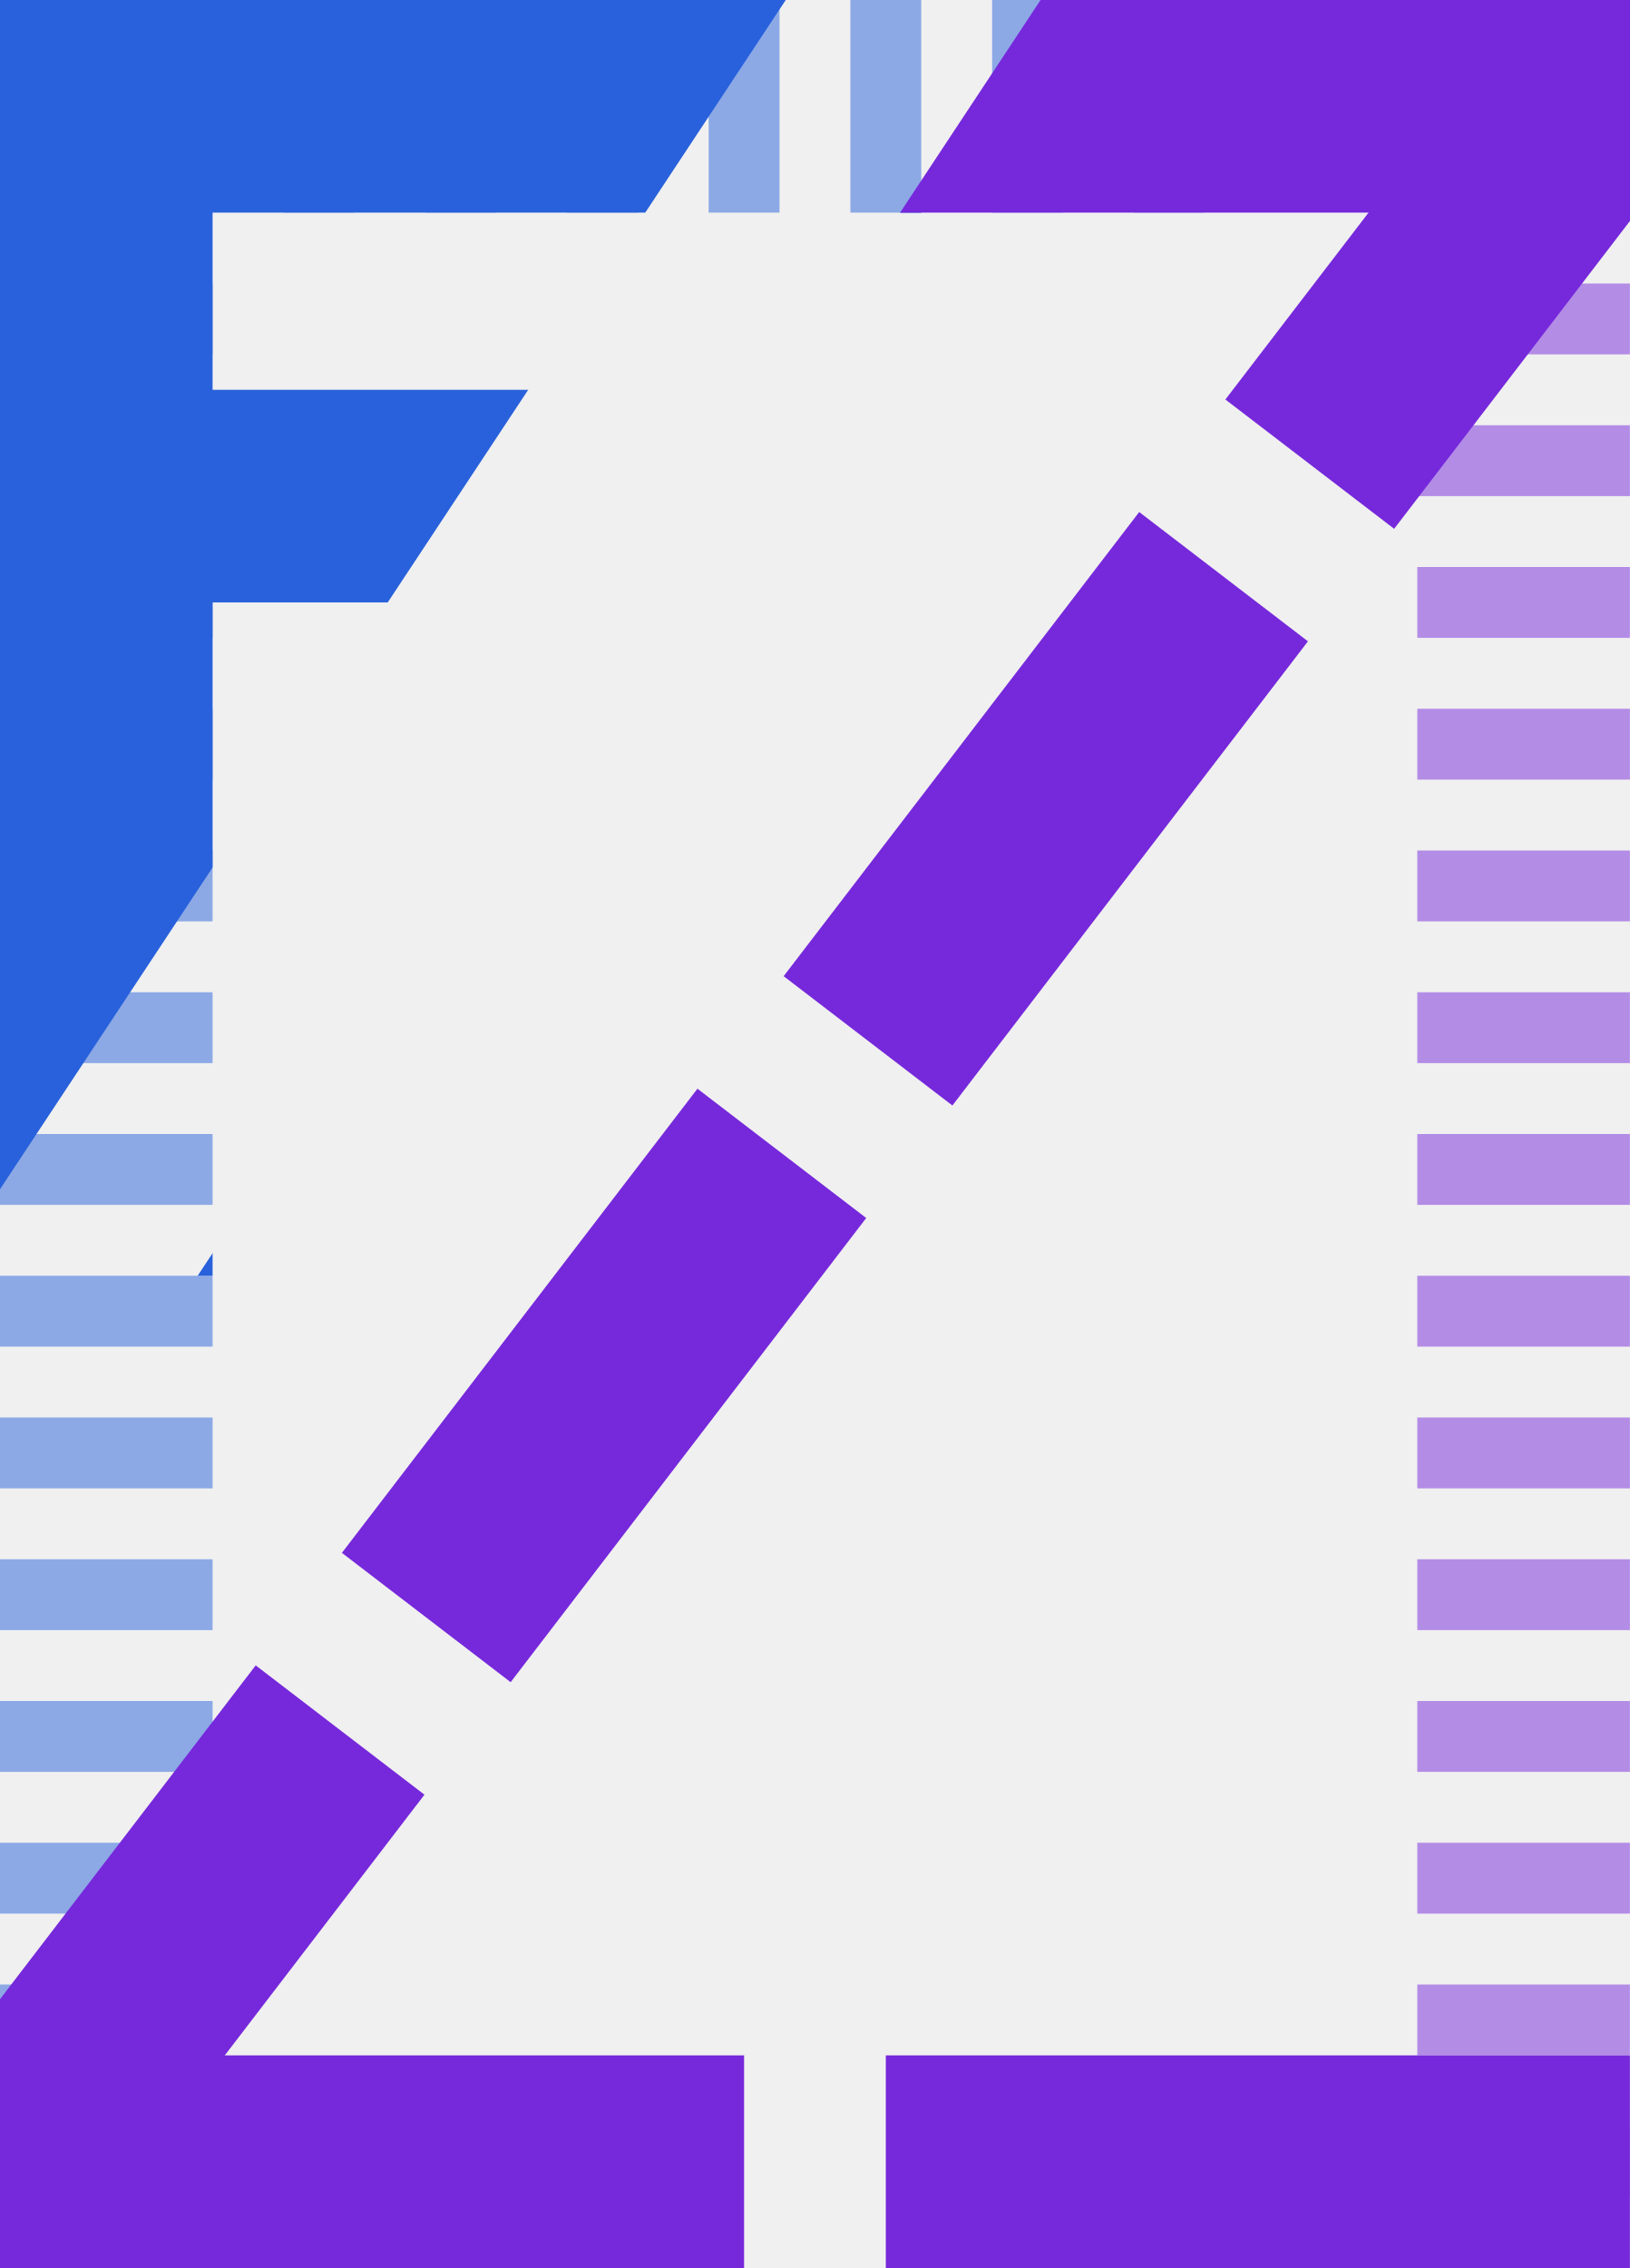
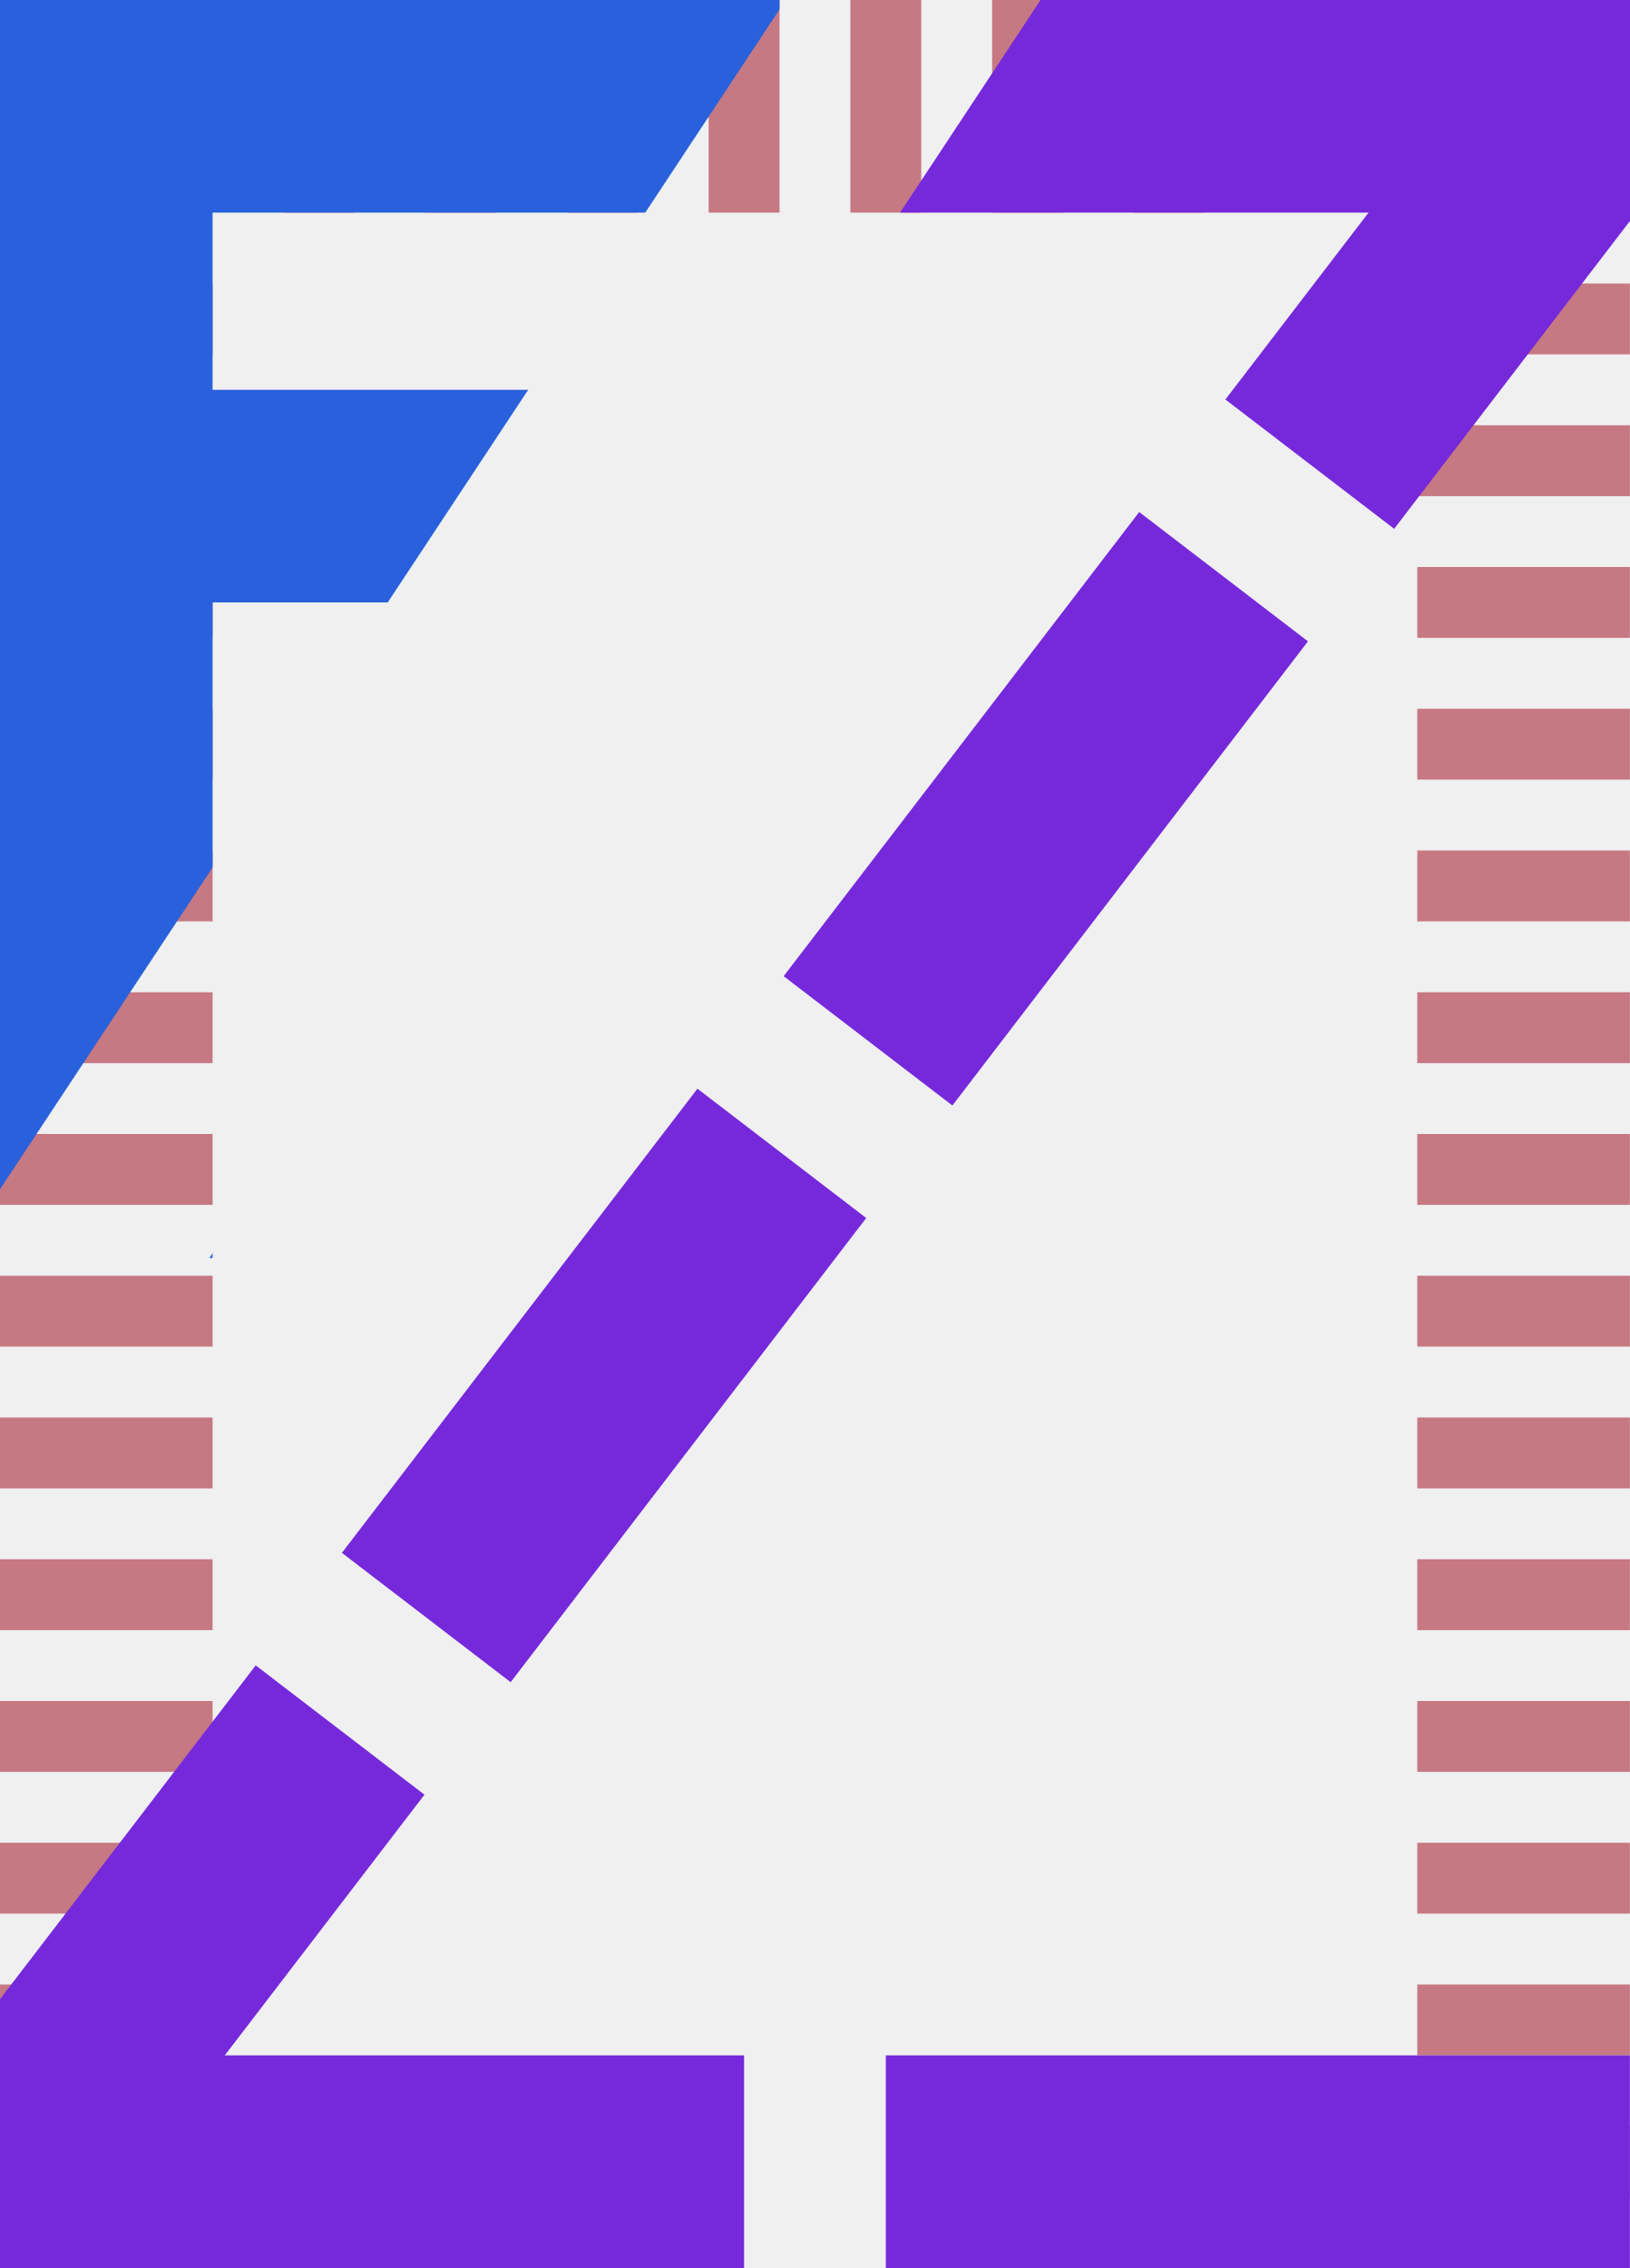
<svg xmlns="http://www.w3.org/2000/svg" width="46" height="64" style="vector-effect: non-scaling-stroke;">
  <defs>
    <mask id="m1" x="0" y="0" width="auto" height="auto">
      <rect width="100%" height="100%" fill="white" />
      <line y2="62" y1="0" x1="47" x2="-0.5" stroke="black" stroke-width="6" stroke-linecap="butt" transform="translate(-13, -9) rotate(-4)" />
    </mask>
  </defs>
  <g stroke-width="6" stroke-linecap="butt" fill="none">
-     <g opacity="0.5" stroke-dasharray="2, 2">
-       <line y2="64" y1="0" x2="3" x1="3" stroke="#2861dbff" />
-       <line y2="3" x2="34" y1="3" x1="0" stroke="#2861dbff" />
-       <line y2="64" y1="0" x2="43" x1="43" stroke="#7628dbff" />
+     <g opacity="0.5" stroke-dasharray="2, 2" stroke="#9b0015ff">
+       <line y2="64" y1="0" x2="3" x1="3" />
+       <line y2="3" x2="34" y1="3" x1="0" />
+       <line y2="64" y1="0" x2="43" x1="43" />
    </g>
    <g mask="url(#m1)">
-       <line y2="0" y1="0" x2="0" x1="0" />
-       <line y2="3" x2="26" y1="3" x1="0" stroke="#2861dbff" />
+       <line y2="3" x2="22" y1="3" x1="0" stroke="#2861dbff" />
      <line y2="14" y1="14" x2="17" x1="0" stroke="#2861dbff" />
-       <line y2="36" y1="0" x2="3" x1="3" stroke="#2861dbff" />
+       <line y2="35.5" y1="0" x2="3" x1="3" stroke="#2861dbff" />
      <line y2="3" y1="3" x1="25" x2="46" stroke="#7628dbff" />
    </g>
    <line y2="62" y1="0" x1="47" x2="-0.5" stroke="#7628dbff" stroke-dasharray="16.5, 4" />
    <line y2="61" y1="61" x2="46" x1="0" stroke="#7628dbff" stroke-dasharray="21, 4" />
  </g>
</svg>
